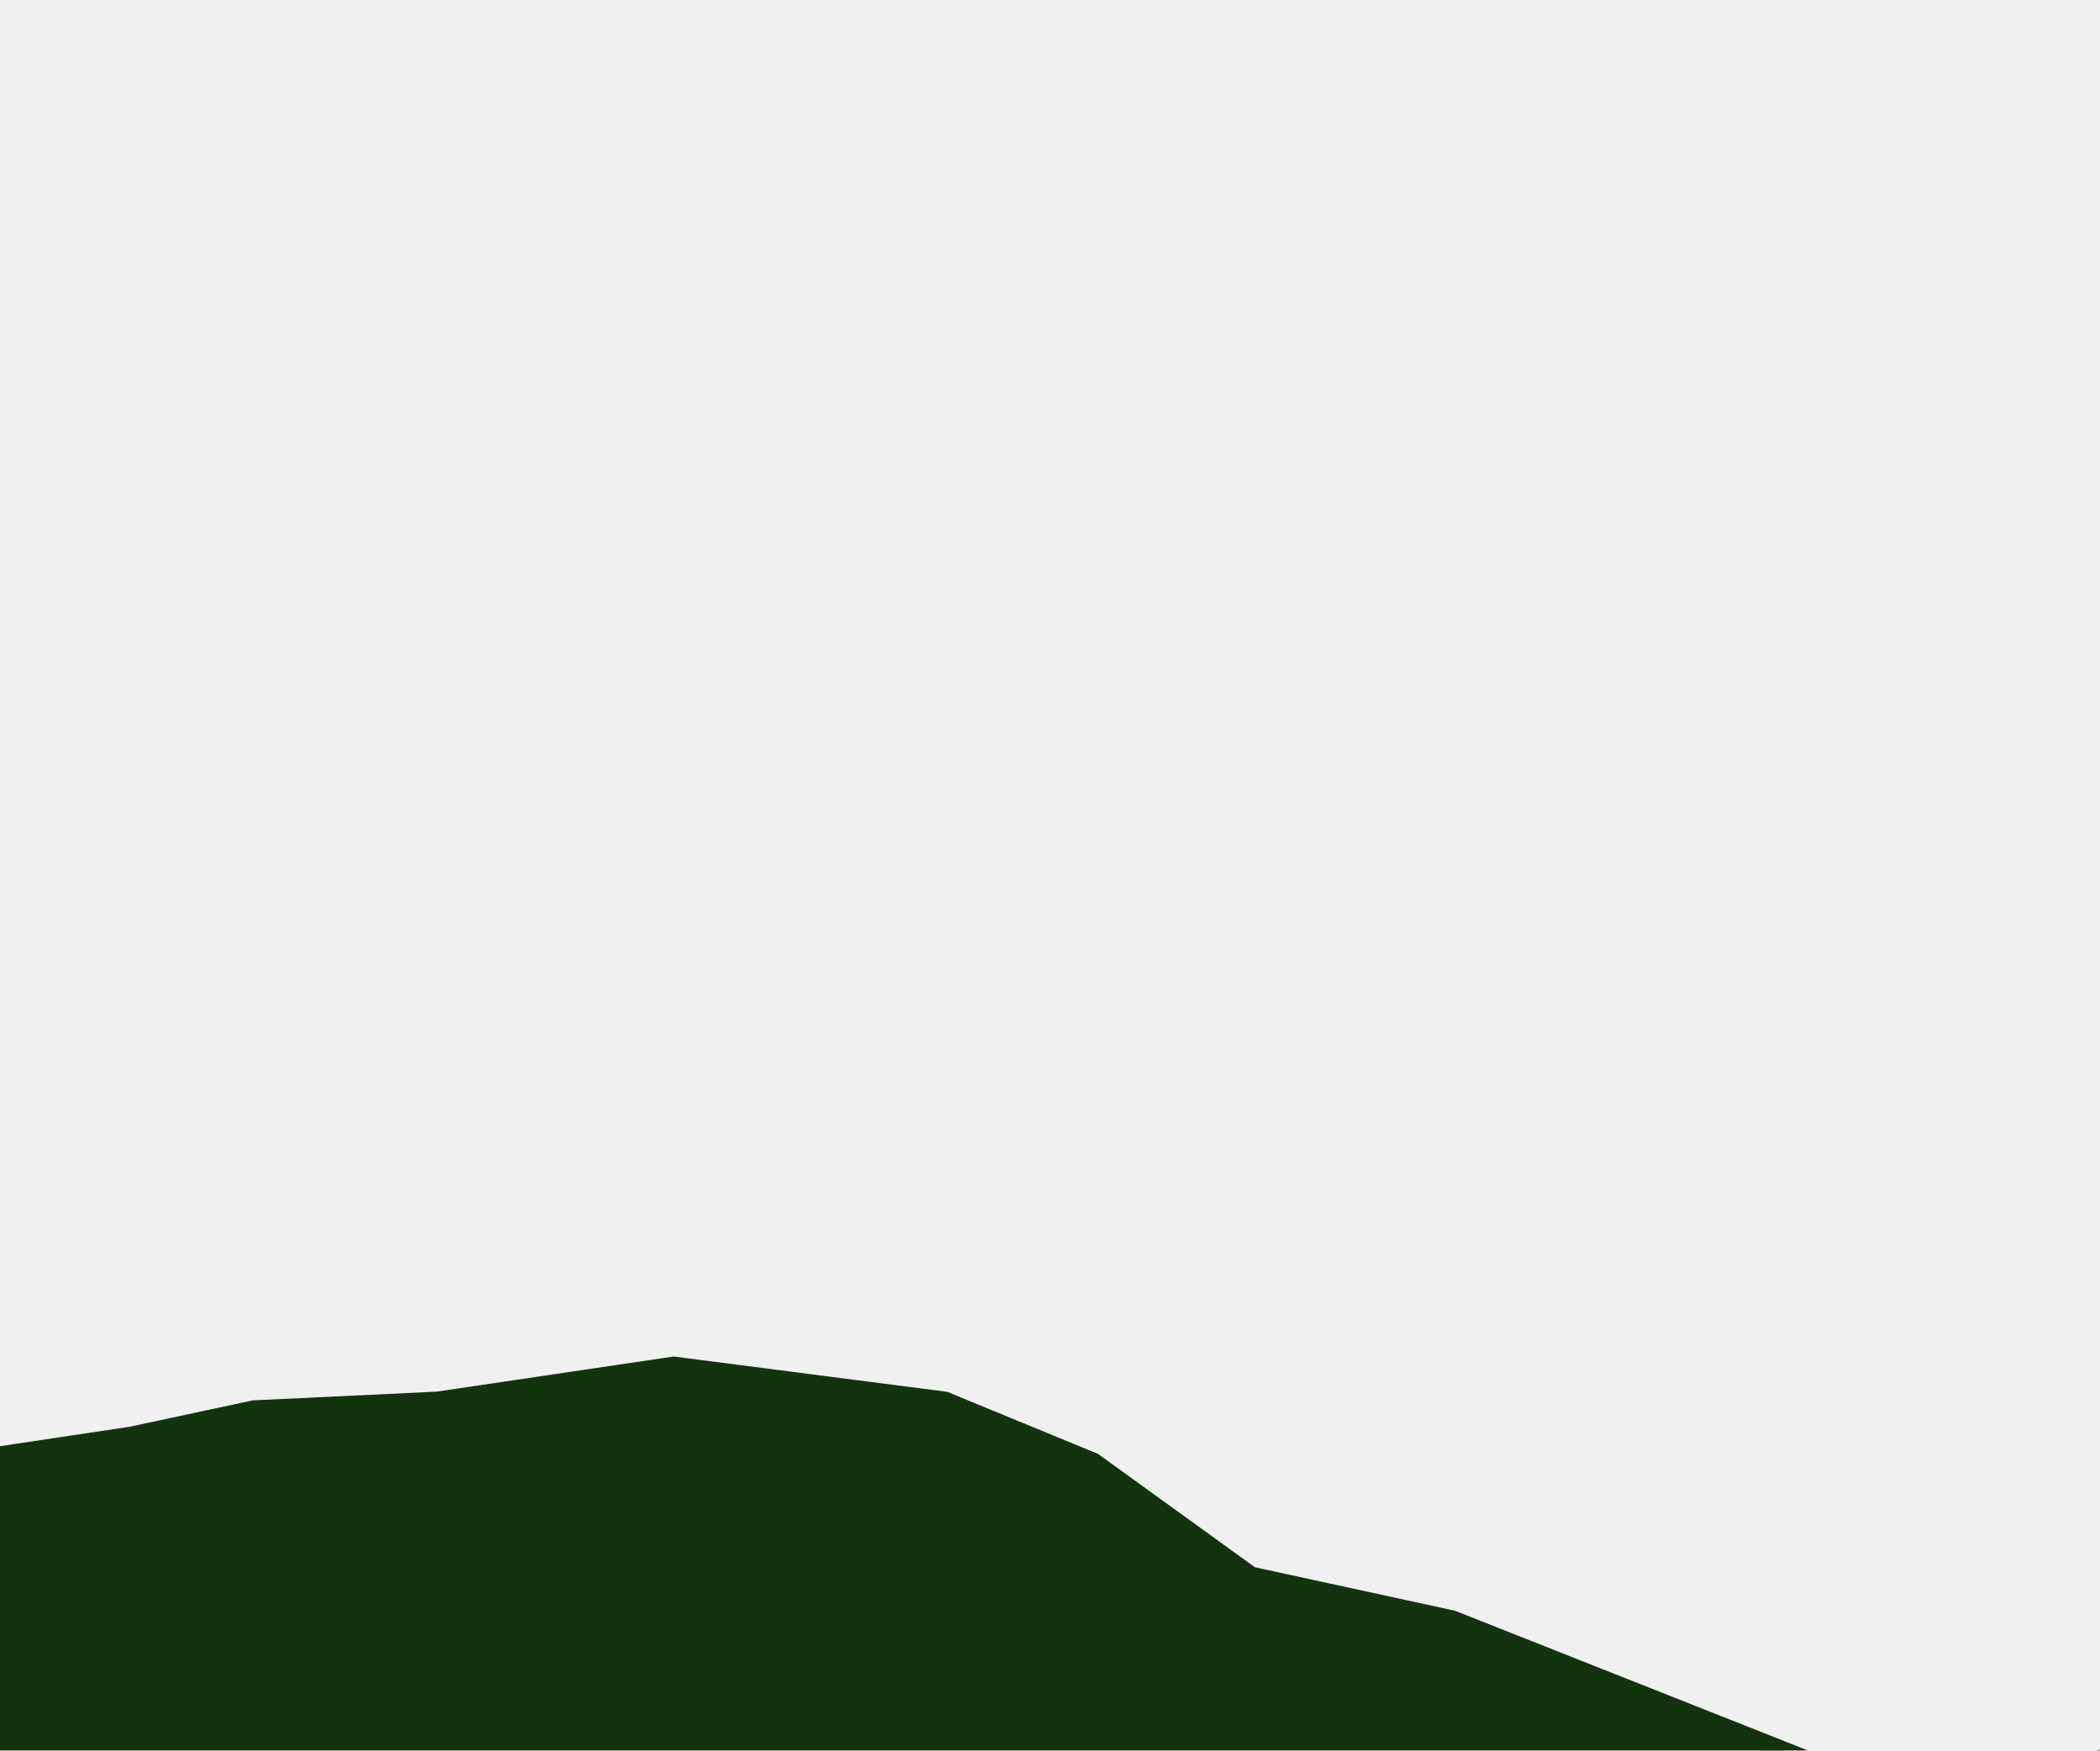
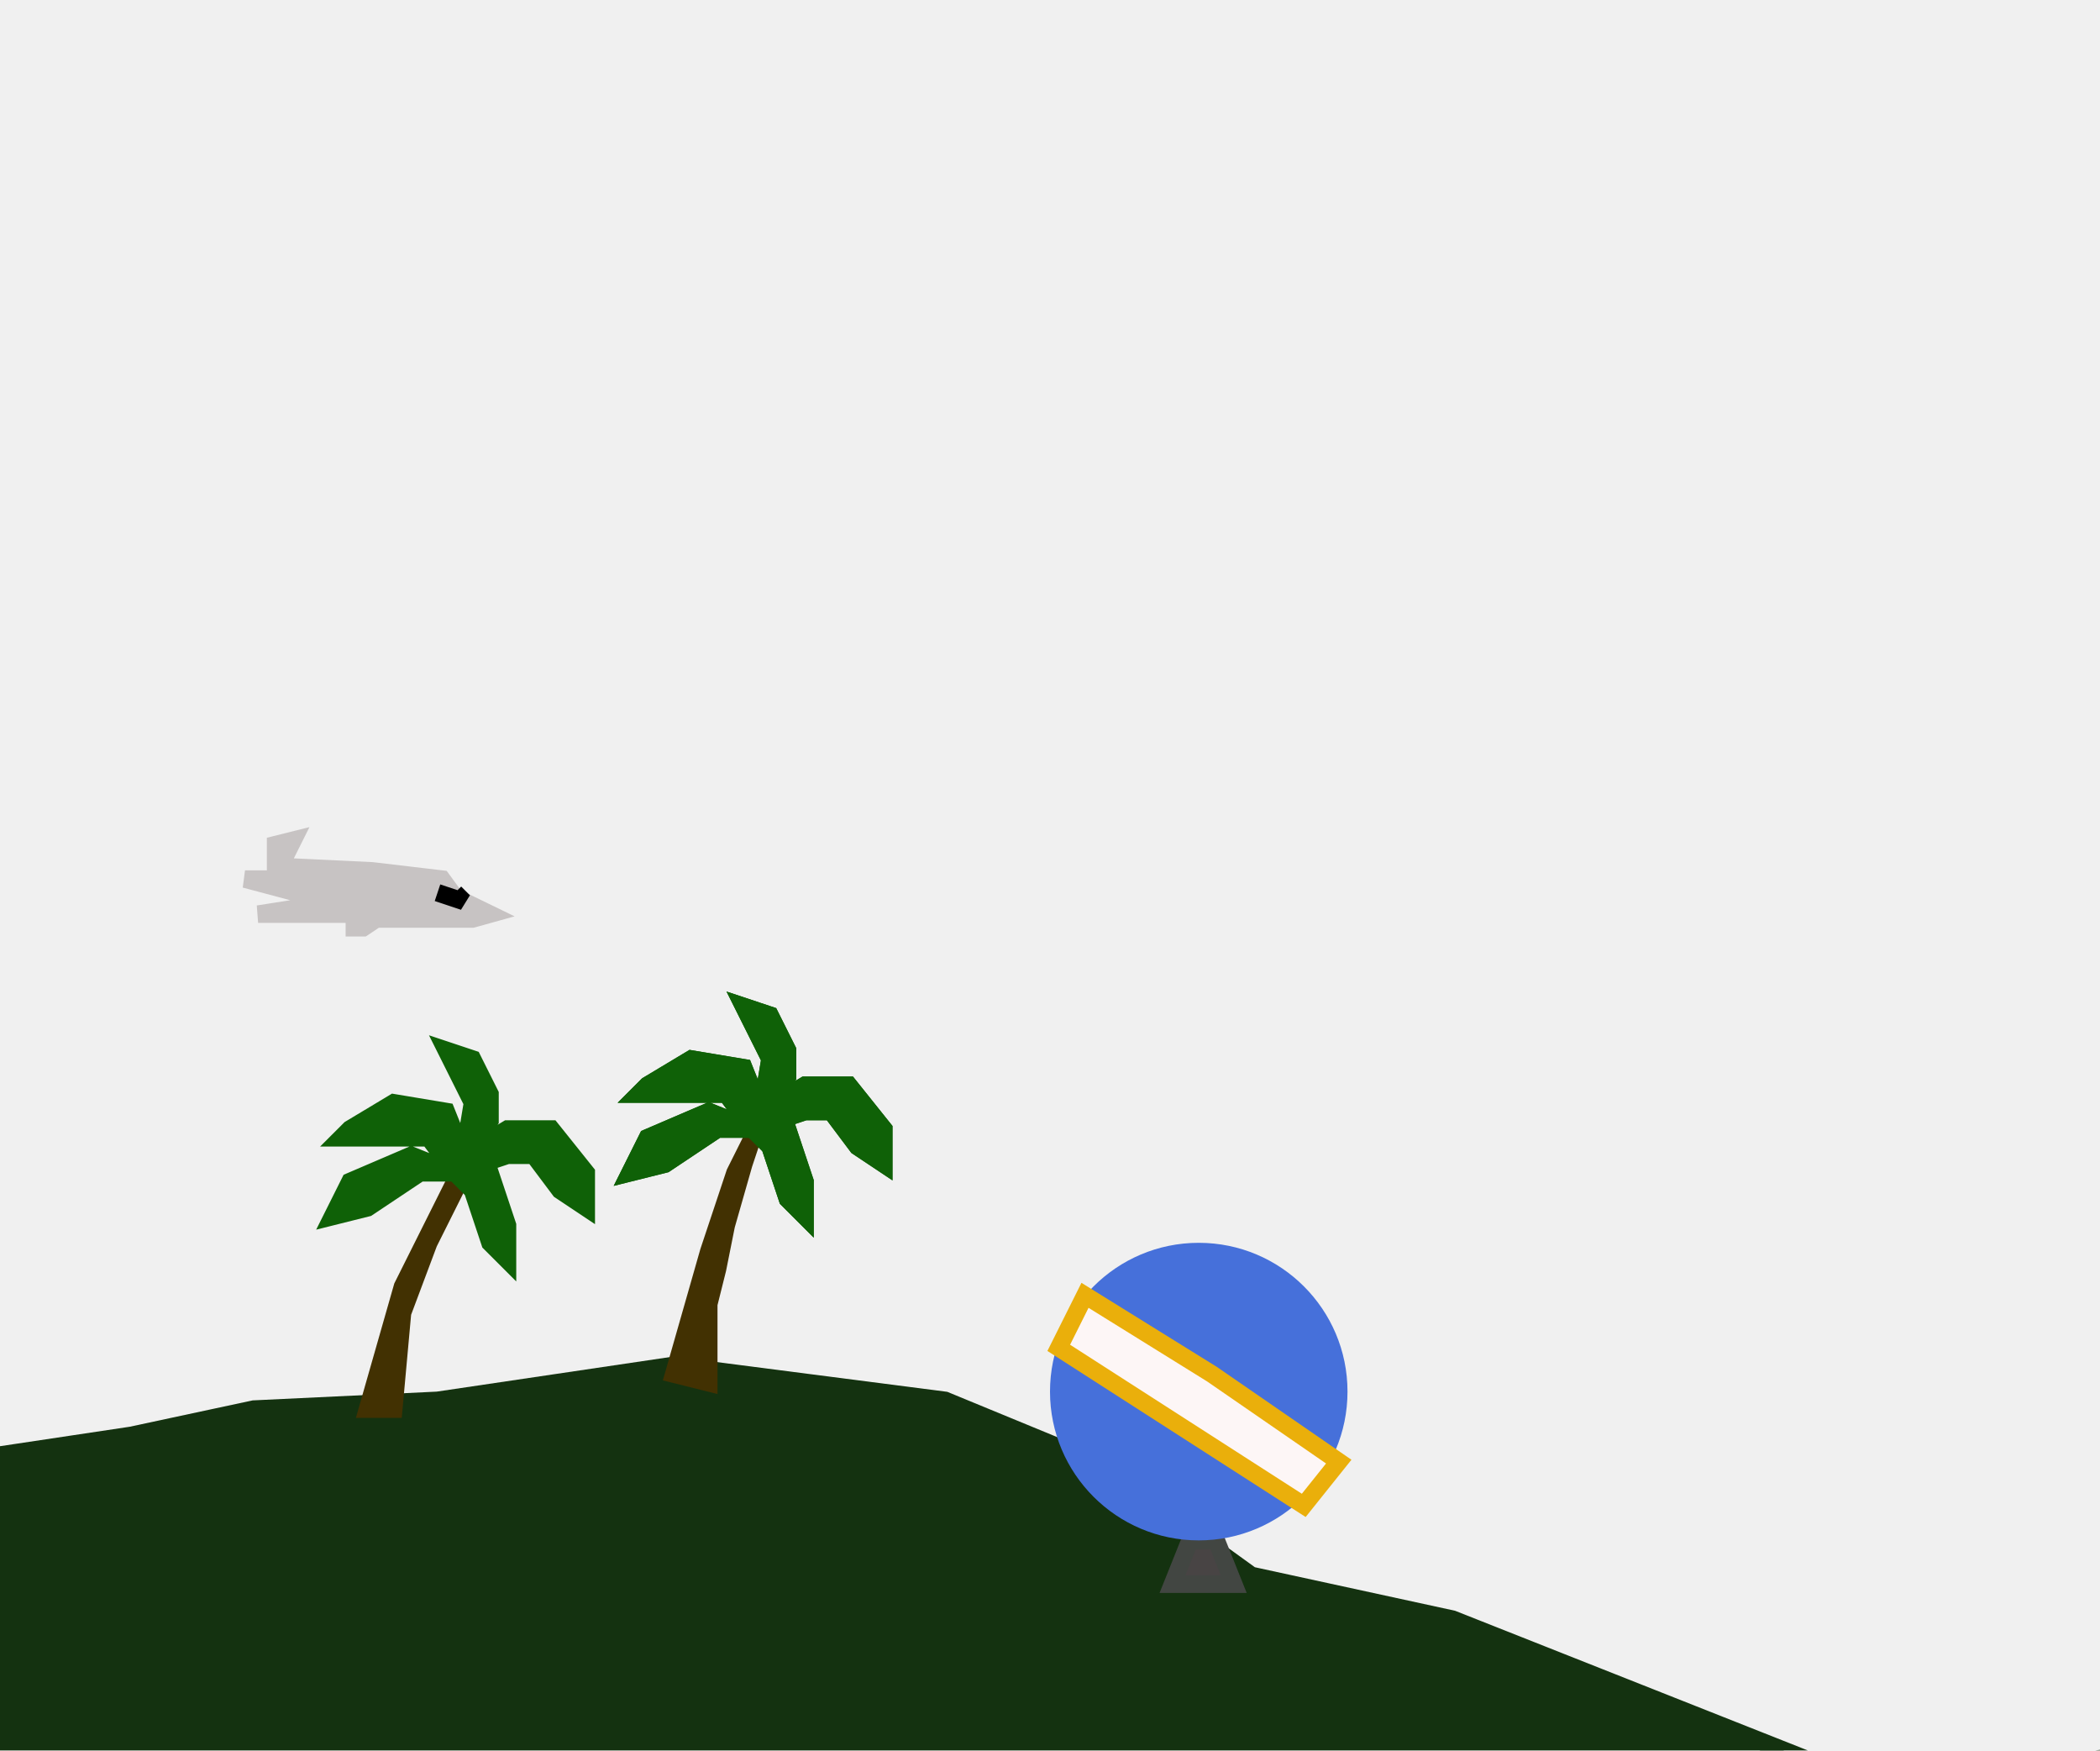
<svg xmlns="http://www.w3.org/2000/svg" width="120" height="100" viewBox="0 0 120 100" fill="none">
-   <g clip-path="url(#clip0_2_2)">
+   <g clip-path="url(#clip0_34_2)">
    <path d="M71.5 90L83 92.5L106.262 101.708L109.078 101.756L124 100L123.5 102L109.078 101.756L107 102L106.262 101.708L94 101.5H-8V100V97L-2.5 94.5L-3.5 88L-2.5 83.5L7.5 82L14.5 80.5L25 80L38.5 78L54 80L62.5 83.5L71.5 90Z" fill="#143210" />
    <path d="M123.5 102L94 101.5H-8V100V97L-2.5 94.5L-3.5 88L-2.5 83.5L7.5 82L14.5 80.5L25 80L38.5 78L54 80L62.5 83.5L71.5 90L83 92.5L107 102L124 100L123.5 102Z" stroke="#143210" />
+     <path d="M23 73.5L21 80.5H22.5L23 75L24.5 71L26 68V67.5L24.5 70.5L23 73.5Z" fill="#423102" />
+     <path d="M23 73.5L21 80.5H22.5L23 75L24.5 71L26 68V67.5L24.5 70.5L23 73.5Z" fill="#423102" />
+     <path d="M39.5 75L38.5 78.5L40.5 79V74.5L41 72.5L41.5 70L42.5 66.5L43 65L42 67L40.5 71.5L39.5 75Z" fill="#423102" />
+     <path d="M39.5 75L38.5 78.5L40.5 79V74.5L41 72.5L41.5 70L42.5 66.5L43 65L42 67L40.5 71.5L39.5 75Z" fill="#423102" />
+     <path d="M23 73.5L21 80.5H22.5L23 75L24.5 71L26 68V67.5L24.5 70.5L23 73.5Z" stroke="#423102" />
+     <path d="M39.5 75L38.5 78.5L40.5 79V74.5L41 72.5L41.5 70L42.5 66.5L43 65L42 67L40.5 71.5L39.5 75Z" stroke="#423102" />
+     <path d="M44 65.5L43 64.5H41L38 66.5L36 67L37 65L40.5 63.5L43 64.5L41.5 62.5H38.5H36.5L37 62L39.5 60.5L42.5 61L43.5 63.5L44 60.5L42.5 57.5L44 58L45 60V61.5L43.5 63.5L46 62H48.5L50.5 64.5V66.5L49 65.5L47.5 63.5H46L43 64.5H45L46 67.5V69V69.5L45 68.5L44 65.5Z" fill="#0F6107" />
+     <path d="M43 64.5L44 65.5L45 68.5L46 69.5V69V67.5L45 64.5H43ZM43 64.5L40.5 63.5L37 65L36 67L38 66.5L41 64.5H43ZM43 64.5L41.5 62.5H38.5H36.5L37 62L39.5 60.5L42.5 61L43.5 63.5M43 64.5L43.5 63.5M43 64.5L46 63.5H47.5L49 65.5L50.5 66.5V64.5L48.5 62H46L43.5 63.5M43.5 63.5L44 60.5L42.5 57.5L44 58L45 60V61.5L43.5 63.5Z" stroke="#0F6107" />
+     <path d="M44 65.5L43 64.5H41L38 66.5L36 67L37 65L40.5 63.5L43 64.5L41.5 62.5H38.5H36.5L37 62L39.5 60.5L42.5 61L43.5 63.5L44 60.5L42.5 57.5L44 58L45 60V61.5L43.5 63.5L46 62H48.5L50.5 64.5V66.5L49 65.5L47.5 63.5H46L43 64.5H45L46 67.5V69V69.5L45 68.5L44 65.5Z" fill="#0F6107" />
+     <path d="M43 64.5L44 65.5L45 68.5L46 69.5V69V67.5L45 64.5H43ZM43 64.5L40.5 63.5L37 65L36 67L38 66.5L41 64.5H43ZM43 64.5L41.5 62.5H38.5H36.5L37 62L39.5 60.5L42.5 61L43.5 63.5M43 64.5L43.5 63.5M43 64.5L46 63.5H47.5L49 65.5L50.5 66.5V64.5L48.5 62H46L43.5 63.5M43.5 63.5L44 60.5L42.5 57.5L44 58L45 60V61.5L43.5 63.5Z" stroke="#0F6107" />
+     <path d="M27 68L26 67H24L21 69L19 69.5L20 67.5L23.5 66L26 67L24.5 65H21.5H19.5L20 64.5L22.5 63L25.5 63.5L26.5 66L27 63L25.5 60L27 60.5L28 62.5V64L26.5 66L29 64.5H31.5L33.5 67V69L32 68L30.5 66H29L26 67H28L29 70V71.5V72L28 71L27 68Z" fill="#0F6107" />
+     <path d="M26 67L27 68L28 71L29 72V71.5V70L28 67H26ZM26 67L23.5 66L20 67.5L19 69.5L21 69L24 67H26ZM26 67L24.5 65H21.5H19.5L20 64.5L22.5 63L25.5 63.5L26.5 66M26 67L26.5 66M26 67L29 66H30.5L32 68L33.5 69V67L31.5 64.5H29L26.5 66M26.5 66L27 63L25.5 60L27 60.5L28 62.5V64L26.5 66Z" stroke="#0F6107" />
+     <path d="M16.75 48L15.75 48.25V50.222H14L19 51.556L14.75 52.222H17H20.25V53H20.75L21.5 52.5H24.5H27L28 52.222L26 51.25L25.25 50.222L21.25 49.75L16 49.5L16.75 48Z" fill="#C7C3C3" stroke="#C7C3C3" />
+     <path d="M25 51L26.5 51.5L26 51" stroke="black" />
+     <path d="M67 90.5L68 88H69.5L70.5 90.5H67Z" fill="#484444" stroke="#424642" />
+     <path d="M77 79.5C77 84.194 73.194 88 68.5 88C63.806 88 60 84.194 60 79.5C60 74.806 63.806 71 68.5 71C73.194 71 77 74.806 77 79.5Z" fill="#4670DA" />
+     <path d="M74.5 86L60.5 77L62 74L69.25 78.5L76.5 83.5L74.5 86Z" fill="#FDF6F6" stroke="#EAAF0B" />
  </g>
  <defs>
-     <clipPath id="clip0_2_2">
+     <clipPath id="clip0_34_2">
      <rect width="120" height="100" fill="white" />
    </clipPath>
  </defs>
</svg>
